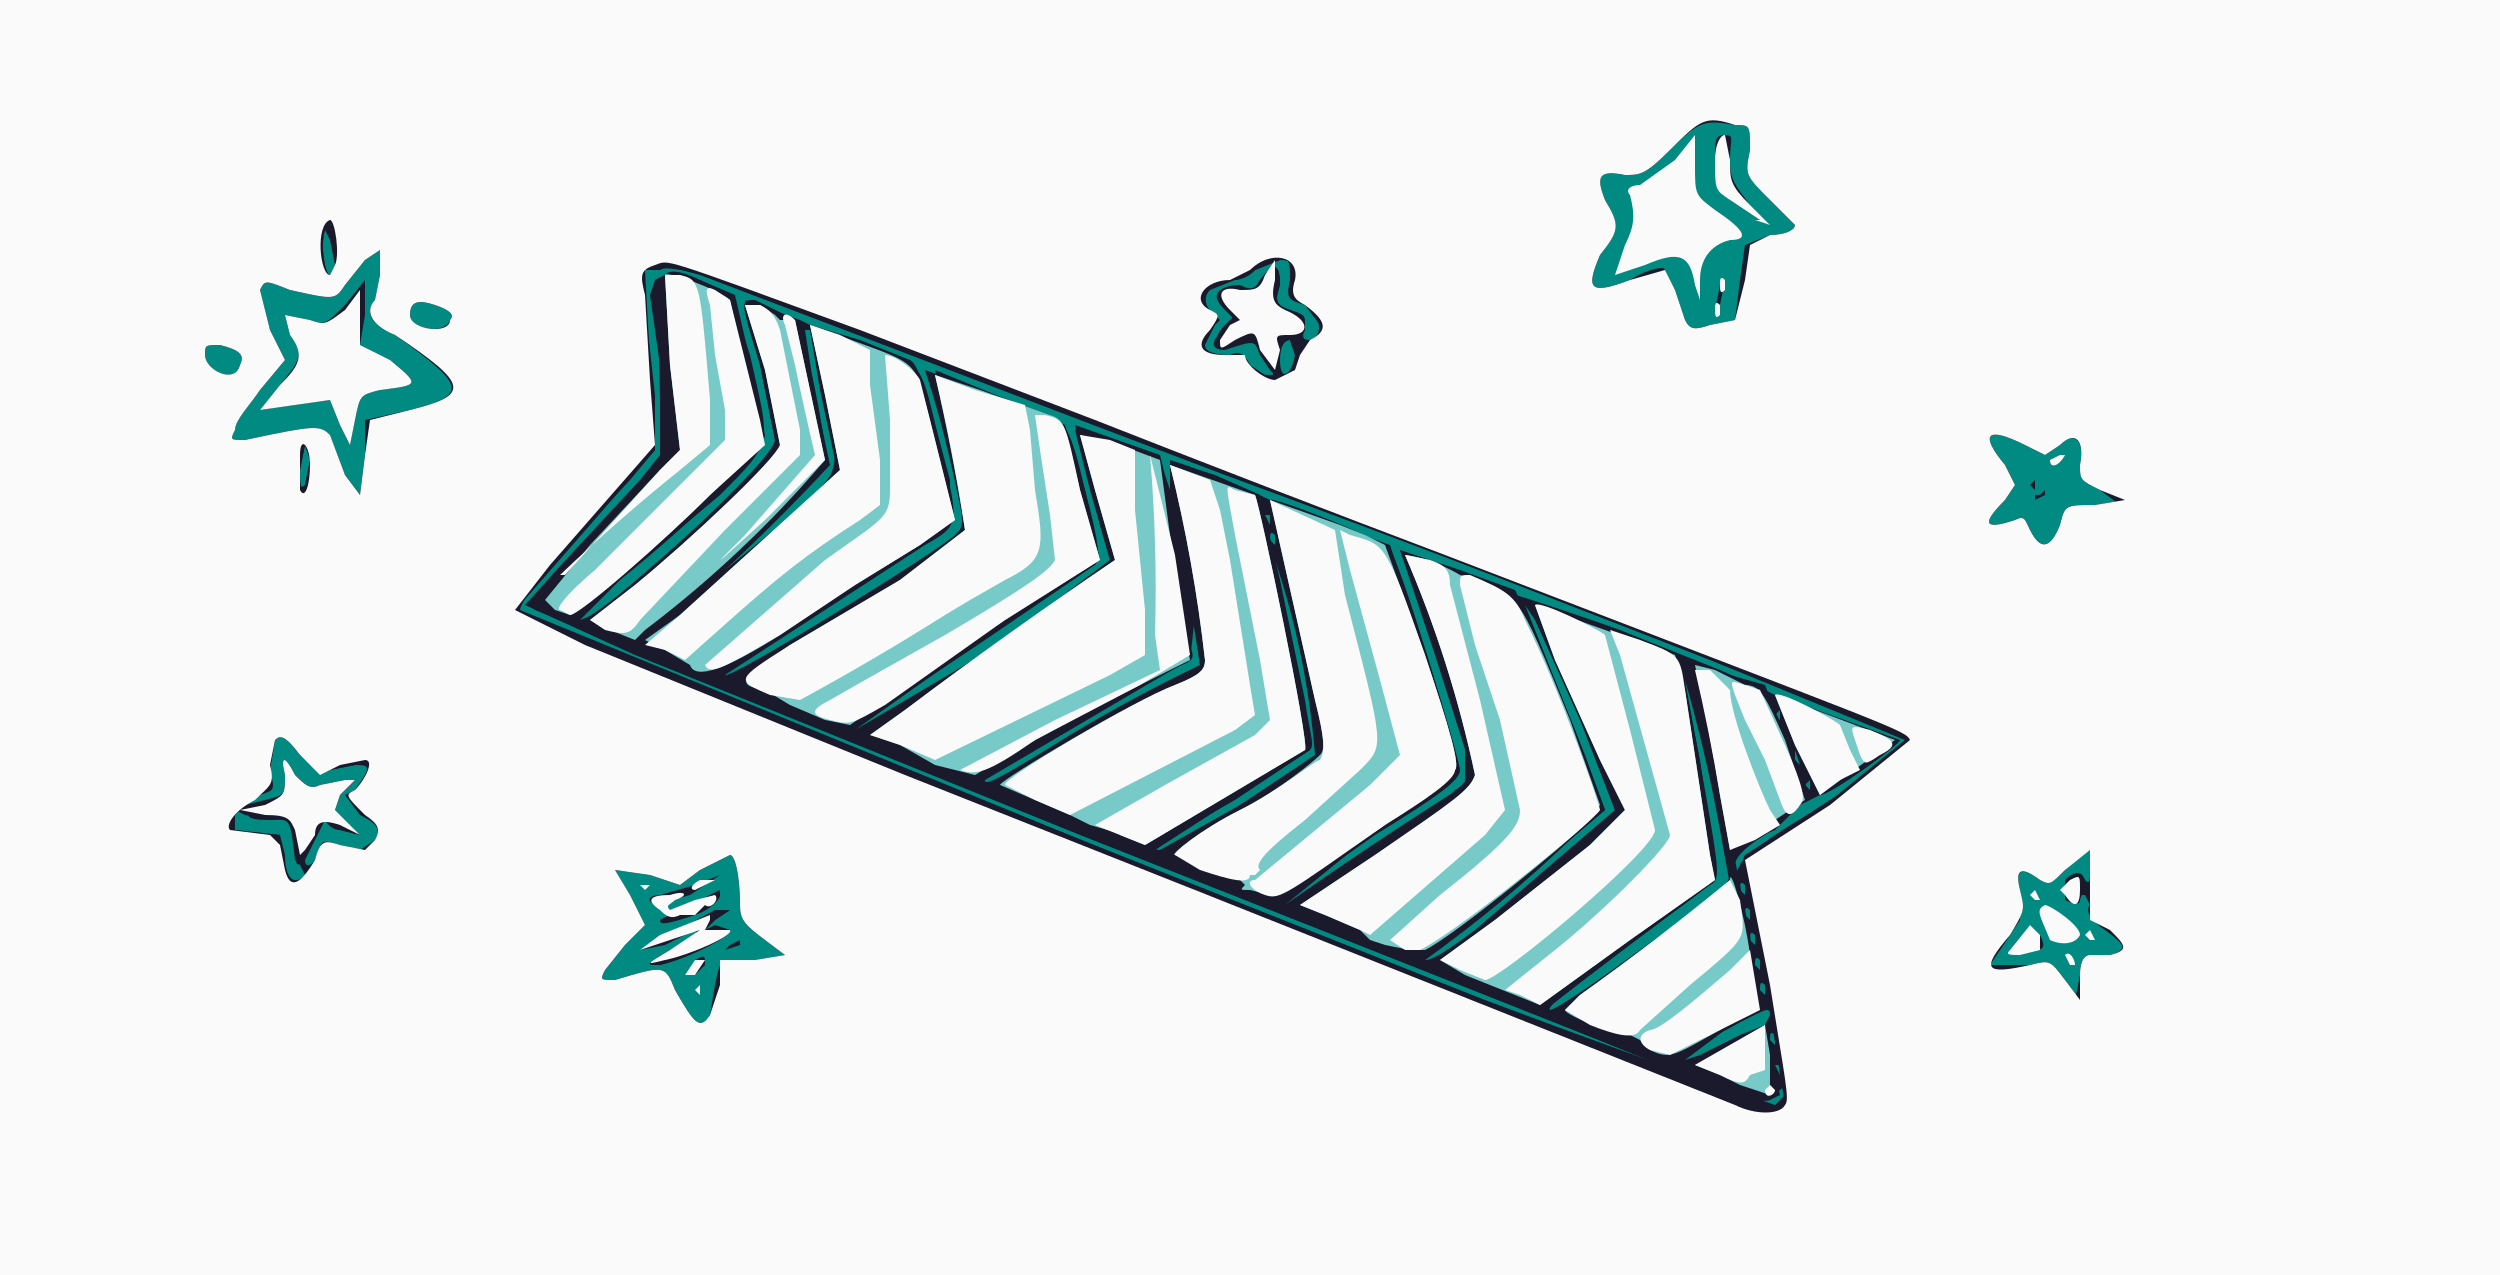
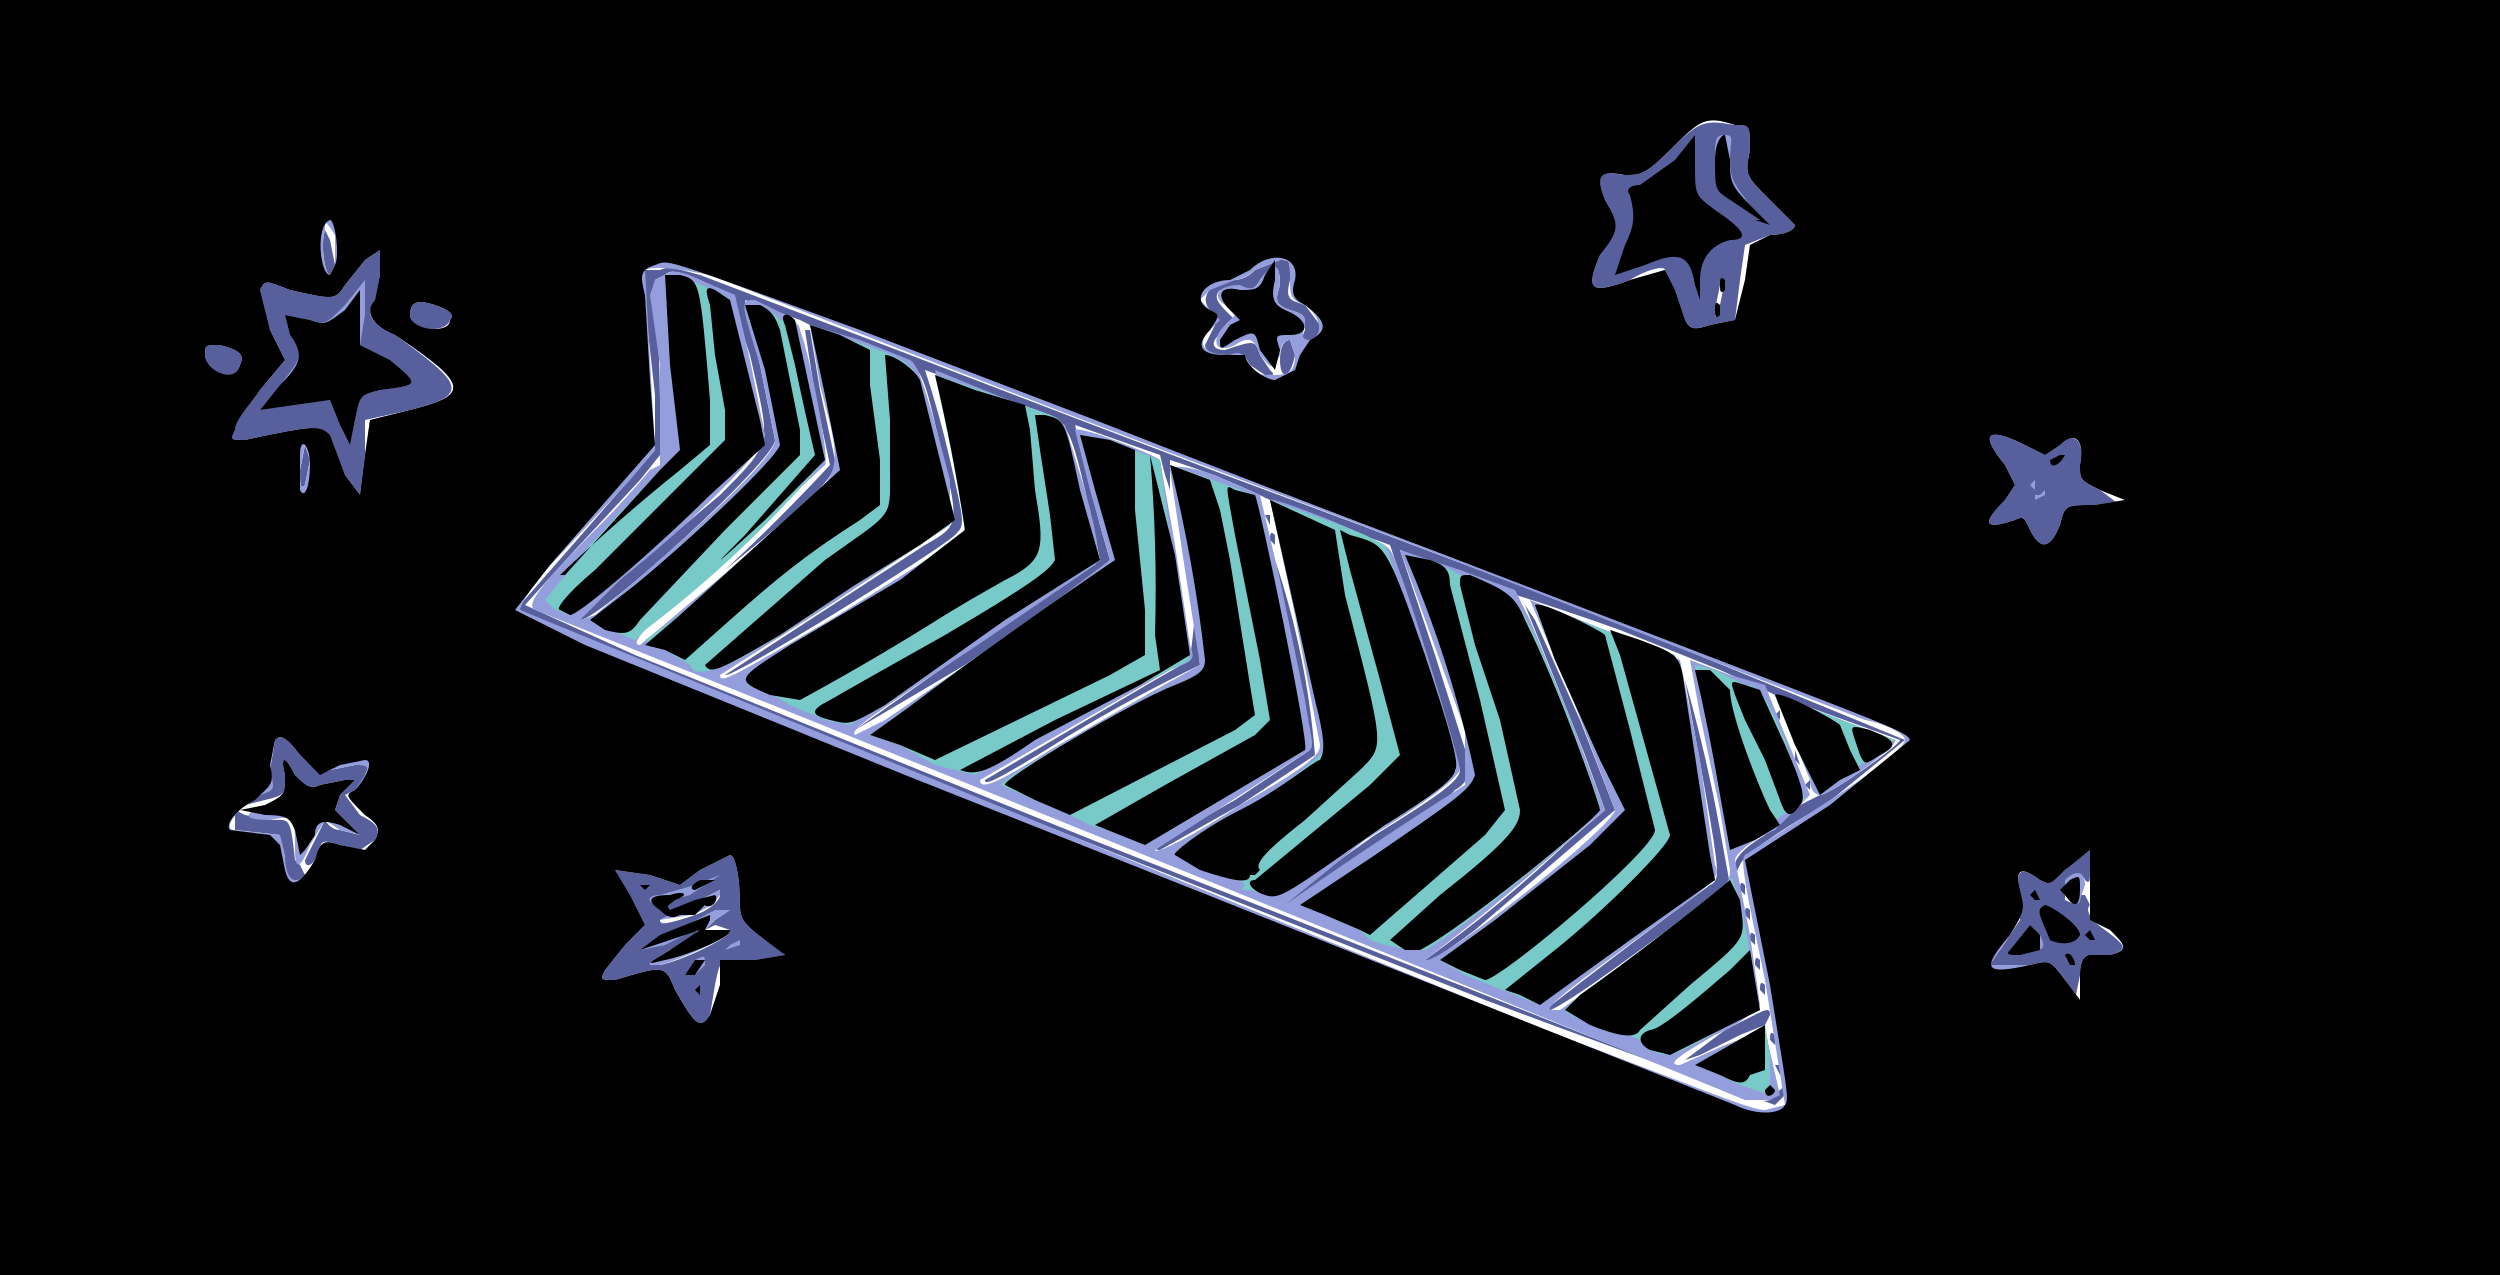
<svg xmlns="http://www.w3.org/2000/svg" viewBox="0 0 500 255">
-   <path d="M0 128V0h500v255H0V128z" fill="#008a81" />
-   <g fill="#008a81">
+   <path d="M0 128V0h500v255H0V128z" fill="#57609c" />
+   <g fill-opacity="0">
    <path d="M0 128V0h500v255H0V128zm142 75l2-6c0-4 0-5 4-6h6c4 1 4 0 0-3-4-2-6-4-6-8 0-5-1-9-2-9l-6 4-6 2c-2-2-10-4-11-3l3 5 3 6-4 4-4 5c-1 2-1 2 3 1 6-1 7-1 6-2l5-3c3-1 5-4 5-4l-4 1c-5 3-8 4-8 3l16-8v1 2l3 1c0 1-12 7-14 6l1 5c5 9 6 9 8 6zm276-12h4c4-1 3-2-1-5-3-2-4-4-3-5l-1-2v1c1 2-3 1-4 0v-3l3-2 2-4-4 3c-4 3-4 3-6 2-4-3-5-2-4 3v5l-2 2-2 4-2 3h11l4 3 2 4 1-5c0-3 1-4 2-4zM60 174l-1-2v-2l-1-3c1-4 1-4-4-3l-6-1-1-1v4a40 40 0 004 1c5 0 6 1 6 3 0 3 1 6 3 6v-2zm3-2h-2l1 1 1-1zm1-2h-2v1l2-1zm11-3c1-1 0-3-3-5l-3-2 2-2 1-2c-1 0-7 6-5 6l5 5-4-2h-4v3l6 1c4 1 5 1 5-2zm-23-7h3c2-1 2-1 2-4-1-5 0-5 2-1 2 2 3 3 5 2l4-1 5-2c1-1 1-1-2-1l-5 1c-2 1-4 0-6-3-3-4-4-4-5-3l-1 6c1 4 1 4-2 5l-2 2h1l1-1zm360-55c1-4 1-4 7-4l6-1-5-2c-4-2-4-2-4-5 1-5-1-7-4-4l-3 2-4-2c-8-4-9-2-4 4l2 4-2 3c-5 5-4 6 2 4 2-1 2 0 3 2 2 4 4 4 6-1zM73 91l1-7 8-2c12-3 12-5-3-15-4-2-5-3-5-5l1-3 1-2-1-5c-1 0-7 5-7 7 0 1-3 1-10-1-5-2-5-2-6 0l2 8 3 6-5 6c-2 3-5 6-5 8-1 2-1 2 2 2 14-3 15-3 17-1l3 8 3 4 1-8zm-12 2v-4l-1 5c0 5 1 5 1-1zM48 73c1-2 0-3-4-4-3 0-3 0-3 2 0 3 6 6 7 2zm204-2c-1-3-3-4-5-2l1 1c1-1 1 0 2 1l3 4-1-3zm7 3l-2-6-1 4c1 3 1 4 3 2zm-16-5c0-2 0-3 2-4l2-2-2-1-2-3c1-2-1-3-2 0l2 3 2 2-2 2c-2 2-3 4-1 4l2 1-1-2zm21-4l-4-4v2c1 1 2 2 1 4h1l2-2zM90 64c1-1 0-2-3-3s-5-1-5 2 8 4 8 1zm257 0l2-8 1-7 4-2c3 0 5-1 5-2l-5-5c-5-5-5-5-4-10 0-5 0-5-3-5-6-2-7-1-13 5-5 5-6 5-9 5-5-1-6 0-4 5 3 5 3 6-1 11-3 7-2 8 6 5l7-2 2 4 2 6c1 2 2 2 5 1l5-1zm-89-5c1-6-3-9-6-5l-4 2v1c2 1 3 1 4-1 3-4 4-4 4 1-1 4 1 5 2 2zM67 52l-1-5c-1-2-1-1-1 3l1 5 1-3z" />
    <path d="M132 184l12-6v1c0 1-2 3-5 4-6 2-7 2-7 1zm-1-3c-1-1-1-2 3-2l6-2 4-2-9 5-1 1h-3zm271 8l2-3c2-2 2-2 3 1 2 3 2 3 0 3-5 2-6 1-5-1zm6-90l1-1v1l-1 1v-1zM68 85l-2-5-7 2h-7l4-5c5-5 5-6 2-10l-1-4 5 1 3 1 5-5c4-4 4-4 4-2-2 11-3 10 4 14s6 5-2 7c-4 0-4 0-5 5v5l-3-4zm275-23l1-5 1-2v2l-1 5-1 3v-3zm-4-5c-2-6-4-7-9-4-8 3-9 2-5-4 2-3 2-6 1-10-1-1 0-2 2-2 2-1 5-2 7-5l4-4v5c0 6 0 6 4 9 6 4 7 6 3 7-4 0-6 3-6 8v4l-1-4z" />
  </g>
-   <g fill="#1a1a2c">
+   <g fill="#fff">
    <path d="M0 128V0h500v255H0V128zm355 93l2-2c0-1 0-2-1-1l-2 2c-3 1-6-1-138-53l-89-36-22-10 10-11 13-14 4-5V80a411 411 0 00-1-24l2-1c1-1 2-1 7 1l6 3 4 12c4 18 5 17-6 28l-19 16-10 9h1c4 0 39-32 39-36l-3-15-3-13 11 4 2 1 11 4c12 4 11 3 15 20 4 16 4 16-3 20l-40 26c1 1 43-25 46-28 2-2 2-2-1-15a196 196 0 00-5-18l25 9c3 2 4 2 7 15l3 14-25 17-24 17 22-13 25-17 4-4-2-7-5-20 17 6 1 4 1 3v-6a145 145 0 0120 8l13 5 11 4 7 21 7 24c0 2-4 5-17 13l-17 12-1 2c1 0 31-19 34-23 2-1 3-3 3-5l-7-22-7-21 20 8a557 557 0 0124 8l20 8 9 4 2 1 25 9c0 1-14 11-16 11l-4 2-7 6c-5 3-6 5-6 6 0 2 0 2 1 0 0-1 6-6 17-12l16-13-56-23-53-20-27-10-29-11a20690 20690 0 00-76-29c-4-1-6-2-8-1h-3v7l2 18v11l-13 15-14 16c0 2-6-1 72 31l121 48a2590 2590 0 0058 21zm1-8h-1l1 2v-2zm-8-6l5-2 1-2c0-2-1-1-9 3l-8 6 3-1 8-4zm7 0c-1-1-1 0-1 1l1 1v-2zm-213-4l1-6c1-5 1-5 5-5h6c4 0 4-1-1-4-4-3-5-4-5-7 0-6-1-10-2-10l-6 3-4 3-6-2-7-1 2 5 4 6-4 4-4 5c-1 2-1 2 2 2 10-3 10-3 12 2 4 7 5 8 7 5zm186-13l18-13-2-11a307 307 0 00-7-30l4 22c3 17 3 18 1 19a1788 1788 0 00-33 25c0 1 4-1 19-12zm25 7c-1-1-1 0-1 1l1 1v-2zm65-6h4c4-1 3-2-1-5-3-2-4-4-3-5l-1-2h-1c0 2-1 2-3 1v-3c1-2 4-2 4-1 1 1 1 0 1-2v-4l-4 3c-4 4-4 4-6 3-4-3-5-2-4 3v5l-2 3-2 3c-4 3-2 5 6 3 4-1 4-1 7 3l2 4 1-5c0-3 1-4 2-4zm-66 1c-1-1-1 0-1 1l1 1v-2zm-57-6l28-24-7-18-9-20-2-3 4 10 8 20 4 11-7 6a267 267 0 01-29 24c0 1 2 0 10-6zm56 1c-1-1-1 0-1 1l1 1v-2zm-1-5c-1-1-1 0-1 1l1 1v-2zm-1-5c-1-1-1 0-1 1l1 1v-2zm-288-2l-1-2-1-1c-1-9-1-8-5-8l-5-1-2-1v4l9 1v4l1 4c1 2 4 1 4 0zm3-5c0-2 1-2 4-1l4 1 3-2c1-2 1-3-3-5l-3-4 2-1 2-2v-1c1-2 1-2-2-2l-5 1c-2 1-3 0-6-3-3-4-4-4-5-3l-1 6c1 4 0 4-2 5l-3 2 4-1c4-1 4-1 4-5-1-4 0-4 2 0 2 2 3 3 5 2l5-1h2l-3 3-1 3 5 5-4-1c-2 0-3-2-3-2l-4 8c0 2 2 1 3-2zm184-9l15-10a163 163 0 00-8-39l4 19 3 19-15 10c-16 9-17 10-15 10l16-9zm114-5l-1 1 1 1v-2zm-148-9a312 312 0 0126-14l-1-10a526 526 0 01-1 9l-7 4-34 20c0 1 1 1 17-9zm145 3v2l1 1-1-3zm-3-8l-1 1 1 1v-2zm-211-28c21-17 22-19 22-22l-3-14-2-12h-1l2 13 3 14a408 408 0 01-21 21zm110-7c-1-1-1 0-1 1l1 1v-2zm157-2c1-4 1-4 7-4h5l-4-3c-4-2-4-2-4-5 1-5-1-7-5-4l-2 2-4-2c-8-4-9-2-4 4l2 4-2 3c-5 5-4 6 2 4 2-1 2 0 3 2 2 4 4 4 6-1zm-158-2h-1l1 2v-2zM73 91v-7l9-2c12-3 11-5-3-15-5-2-6-5-4-6l1-6v-5l-3 2-4 5c-2 3-2 3-11 1-5-2-5-2-6 0s0 4 2 8l3 6-5 6-6 8c0 2 0 2 3 2 14-3 15-3 16-1l4 8 3 4 1-8zm-11 1l-1-3-1 5c0 3 0 4 1 3l1-5zM48 73c1-2 0-3-4-4-3 0-3 0-3 2 0 4 6 6 7 2zm206 1l-2-3c-1-3-1-3-7-1-3 0-3-2 0-4l2-2-2-2c-2-2-2-3-1-4h4c2 0 3 0 4-2 3-4 4-3 4 1-1 3-1 4 2 5s3 1 3 4c-1 2 0 2 1 2l2-1v-2l-3-4c-3-1-4-1-3-5 0-4 0-4-2-4l-5 2a6 6 0 01-4 2c-5 0-8 4-4 7v2l-2 4c0 1 1 2 4 2s4 0 5 2l3 2c2 0 2 0 1-1zm5-3l-1-3c-1 0-2 1-2 4 0 4 2 4 3-1zM90 64c1-1 0-2-3-3s-5-1-5 2 7 4 8 1zm257 0l1-8 1-7 5-2c3 0 5-1 5-2l-5-5c-5-5-5-5-4-10 0-5 0-5-3-5-6-1-7-1-13 5-5 5-6 5-9 5-6-1-7 0-4 5s2 6-1 11c-3 7-2 8 6 5 3-2 7-3 7-2l1 4 3 6c1 2 2 2 5 1l5-1zM67 53l-1-5-1-2c-1 3 0 9 1 9l1-2z" />
    <path d="M134 190c8-4 7-5 0-2l-6 2 15-7 3-1-3 2-2 2 2-1 3 1c1 1-9 6-14 7-3 0-3 0 2-3zm-2-6l12-6v1c0 1-2 3-5 4-6 2-7 2-7 1zM343 62l1-5 1-1-1 5c-1 3-1 3-1 1z" />
  </g>
-   <g fill="#1a1a2c">
+   <g fill="#949edc">
    <path d="M0 128V0h500v255H0V128zm357 93l-4-25c-4-19-5-24-4-25l17-11c11-7 15-11 15-12s-3-3-8-4l-13-5-72-28-74-28-31-12-41-16c-5-1-11-2-13-1l1 18 1 18-5 6-14 15c-5 5-8 10-8 11l83 34 122 50c32 12 41 16 44 16l4-1zm-215-18l2-6v-5h7l6-1-4-3c-4-3-5-4-5-7 0-6-1-10-2-10l-6 3-4 3-6-2-7-1 3 5 3 6-4 4-4 5c-1 2-1 2 2 2 10-3 10-3 12 2 4 7 5 8 7 5zm276-12h4c4-1 3-3-1-6-3-2-3-2-3-9v-7l-4 4c-4 4-4 4-6 3-4-3-5-2-4 2s1 4-2 9l-4 6h8c4-1 4-1 7 3l3 4v-5c0-3 1-4 2-4zM63 172c1-4 2-4 5-3l5 1 2-2c1-2 1-3-2-5-4-4-4-4-2-5l2-3c1-2 0-2-2-2l-5 1c-2 1-3 0-6-3-3-4-4-4-5-3l-1 6c1 4 1 4-2 5-4 2-8 7-5 7l9 1 1 4c0 6 3 7 6 1zm349-67c1-4 1-4 7-4l6-1-5-2c-4-2-4-2-4-5 1-5-1-7-4-4l-3 2-4-2c-8-4-9-2-4 4l2 4-2 3c-5 5-4 6 2 4 2-1 2 0 3 2 2 4 4 4 6-1zM73 91l1-7 8-2c12-3 12-5-3-15-5-2-6-5-4-7l1-5v-5l-3 2-4 5c-2 3-2 3-11 1-5-2-5-2-6 0l2 8 3 6-5 6c-2 3-5 6-5 8-1 2-1 2 2 2 14-3 15-3 17-1l3 8 3 4 1-8zm-11 1l-1-3-1 5c0 3 0 4 1 3l1-5zM48 73c1-2 0-3-4-4-3 0-3 0-3 2 0 3 6 6 7 2zm211-2l-1-3c-1 0-2 1-2 3l-1 2c-1 1-2-1-3-2-1-3-2-4-5-2-4 2-5-1-2-4l2-2-2-2c-3-2-1-4 3-4 2 1 3 1 4-1 3-4 4-3 4 1-1 3-1 4 2 5s3 1 3 3c-1 3 0 3 1 3 3-1 2-5-1-7-3-1-3-2-3-5 0-4 0-4-2-4l-5 2a7 7 0 01-4 2l-5 2-2 2 2 2 2 2-2 2c-3 3-1 5 4 5 2-1 3 0 4 2s2 2 5 2 4-1 4-4zM90 64c1-1 0-2-3-3s-5-1-5 2 8 4 8 1zm257 0l2-8 1-7 4-2c3 0 5-1 5-2l-5-5c-4-5-5-5-4-10 0-5 0-5-3-5-6-2-7-1-13 5-5 5-6 5-9 5-5-1-6 0-4 5 3 5 3 6-1 11-3 7-2 8 6 5l7-2 2 4 2 6c1 2 2 2 5 1l5-1zM67 53v-6c-2-3-2-3-2-1-1 3 0 9 1 9l1-2z" />
    <path d="M349 220a26403 26403 0 00-242-98c-2-1 1-5 13-17a171 171 0 0010-11l2-1V73l-2-14 1-3 2-1c1-1 3-1 7 1l7 3 3 13 3 15c0 3-14 17-29 29l-8 8 3-1c24-20 36-32 36-35l-3-15c-4-13-4-13-1-13 4 2 9 4 9 6 2 5 6 26 5 27l-25 23c-12 10-14 13-12 13l25-21c16-14 16-12 11-31l-2-12 10 3 10 4c2 1 4 9 8 24v9l-24 16-22 14c0 2 3 0 22-11 26-16 27-17 27-19a271 271 0 00-6-31l22 9 4 2 4 13c3 11 3 14 2 15l-22 15c-24 16-27 18-26 19l6-3 25-17 20-15-4-14-3-12c1-1 16 5 17 6l3 17 3 20c1 3 1 3-4 5l-38 22c0 2 3 1 14-6l21-12 9-5-3-19-3-20c0-1 3-1 9 1l9 4 4 17 5 24c1 7 2 9 1 10l-17 11-14 9c0 1 8-3 17-9 14-8 16-10 16-12l-5-26-5-23c0-1 23 8 24 10 2 2 14 42 14 44-1 2-6 6-19 14l-16 13a826 826 0 0136-24v-11l-13-36 12 4 11 4 3 6 9 22 6 16-6 5a430 430 0 01-30 25c3 1 38-27 38-30l-8-21-9-21 30 12 4 20 3 21c1 2 0 3-5 7-19 14-29 21-28 22h2l18-13c15-11 16-12 16-15l-2-12-4-19-2-11 8 3 7 2 4 10 5 12-7 7c-5 2-8 5-8 6l3 15 2 14c-1 1-4 4-9 6-7 4-10 6-7 6l9-4 8-3 3 13-2 1h-2-3zm13-64l-4-10-3-7 24 9c1 1-13 11-15 11-1 0-2-1-2-3zm-225 39l2-3c2-1 2-1 2 1l-2 2h-2zm-3-5c4-2 6-3 5-4l-6 3-5 1 15-8h3l-3 2-2 2h5c1 1-10 6-14 7-3 0-3 0 2-3zm12-1l2-1v1l-3 1 1-1zm-14-5l12-6v1s-2 3-6 4l-6 1zm-1-3c-2-1-1-2 1-2l7-2 5-2-6 4-7 2zm271 9l4-5 2 2c1 2 1 3-1 3h-5zm11-11v-3c2-2 4-2 4 1l-1 3c0 1-1 1-3-1zm-354-9c0-7 0-7-5-6-5 0-6-1-1-3 4-2 4-2 4-6-1-4 0-4 2 0 2 2 3 3 5 2l5-1h2l-3 3-1 3 5 5-4-1-3-2-3 5c-2 5-3 5-3 1zm349-71l1-1v1l-2 1v-1zm-2-2l1-1v2l-1-1zM68 85l-2-5-7 1-7 1 4-5c4-5 5-6 2-10l-1-4 5 1c3 1 3 1 7-3l4-5v7l-1 6 6 3c6 5 6 5-2 6-4 1-4 1-5 6l-1 5-2-4zm284-41l-6-4c-3-2-3-3-3-8 0-4 0-5 2-5s1 1 1 5 1 5 4 9l4 4-2-1z" />
  </g>
  <g fill="#78cac8">
    <path d="M351 218l-3-1-4-2-5-2 7-4 7-4 1 6v8l-3-1zm-21-8l-2-2-2-1c-3 0-13-4-13-5l3-3a543 543 0 0030-23c0-3 3 7 4 15l1 8c1 2 0 3-7 7-9 5-10 6-14 4zm-27-11l-10-4-5-3 11-8 19-15 7-7-5-10-9-20-4-11 28 10 2 7 5 33 1 5-17 12-18 13-5-2z" />
    <path d="M282 190l-5-1-3-1-2-2-7-3-5-2 15-10c16-11 19-13 20-16a231 231 0 00-14-44c1 0 6 1 11 4 12 4 11 2 22 29l6 17-2 3c-5 5-27 23-33 26h-3z" />
    <path d="M254 179l-4-1c-2 0-2 0-1-1l-1-1-13-5c-1 0 5-5 13-9s15-10 16-11 1-3-1-11l-9-40 14 5 5 2 4 2 8 22c5 15 7 22 6 23l-14 11c-19 13-22 15-23 14zm92-9l-2-11a393 393 0 00-5-26l4 1 6 3c3 0 4 2 8 11l4 12-15 10z" />
    <path d="M225 167l-7-2-4-2-7-3-7-3c0-1 27-17 35-20 5-2 6-3 6-5a302 302 0 00-7-39l17 6c1 2 11 50 10 51l-32 19-5-2zm134-18l-4-10 24 9-15 11-5-10z" />
    <path d="M191 154l-4-1-7-4-6-2 7-5a1010 1010 0 0142-30l-4-14-3-11 8 2 8 3 2 15 3 20 1 5-10 5a471 471 0 00-33 18l-4-1z" />
    <path d="M165 144l-7-3-5-3c-6-1-5-2 5-9l22-13 13-10a460 460 0 00-6-31l9 3 14 5c3 1 3 2 6 15l4 14-19 12a913 913 0 00-31 21l-5-1z" />
    <path d="M138 133l-5-3-4-2 7-5 32-29-3-15-3-14 11 4c11 4 10 4 13 15l5 20-7 5-13 8-15 10c-11 7-17 9-18 6z" />
    <path d="M122 126l-4-2 9-7c11-9 28-25 29-28l-3-15-4-13h3l3 2 1 1h3l6 28a227 227 0 01-36 34l-2 2-5-2z" />
    <path d="M111 122l-2-2 9-11 14-15 4-4-2-17-1-18c0-1 11 3 13 5l6 27c1 1-2 4-10 12-10 10-27 24-28 24l-3-1z" />
  </g>
-   <g fill="#fafafa">
+   <g fill="#000">
    <path d="M0 128V0h500v255H0V128zm357 93c1-1 0-5-3-24l-5-25 17-11 16-13c-1-2-2-2-93-37a5783 5783 0 01-70-27l-47-18c-41-15-38-14-41-13s-3 2-2 6l1 17 1 13-7 8-14 16-7 9 14 7 64 26 58 23 108 43c4 2 9 2 10 0zm-215-18l2-6v-5h7l6-1-4-3c-4-3-5-4-5-7 0-6-1-10-2-10l-6 3-4 3-6-2-7-1 3 5 3 6-4 4-4 5c-1 2-1 2 2 2 10-3 10-3 12 2 4 7 5 8 7 5zm276-12h4c4-1 3-2 0-5l-4-2v-7-7l-5 4c-3 3-3 3-5 2-4-3-5-2-4 2s1 4-2 9c-6 7-5 8 4 6 4-1 4-1 7 3l3 4v-5c0-3 1-4 2-4zM63 172c1-4 2-4 5-3l5 1 2-2c1-2 1-3-2-5-4-4-4-4-2-5 2-2 4-6 2-6l-5 1-4 2-4-4c-3-4-4-4-5-3l-1 5c1 4 0 4-3 7-4 2-6 5-5 6l8 1 2 2 1 5c1 4 3 3 6-2zm349-67c1-4 1-4 7-4l6-1-5-2c-4-2-4-2-4-5 1-5-1-7-4-4l-3 2-4-2c-8-4-9-2-4 4l2 4-2 3c-5 5-4 6 2 4 2-1 2 0 3 2 2 4 4 4 6-1zM73 91l1-7 8-2c12-3 12-5-3-15-5-2-6-5-4-7l1-5v-5l-3 2-4 5c-2 3-2 3-11 1-5-2-5-2-6 0l2 8 3 6-5 6c-2 3-5 6-5 8-1 2-1 2 2 2 14-3 15-3 17-1l3 8 3 4 1-8zm-11 2c0-4-2-6-2-2v4 3c1 2 2-1 2-5zm197-19l1-3 2-3c4-2 3-4-1-7-2-1-3-2-2-5 1-5-5-6-9-2l-4 2c-5 0-8 4-4 6 2 1 2 1 0 4-3 3-2 5 3 5h4c0 2 4 5 6 5l4-2zM48 73c1-2 0-3-4-4-3 0-3 0-3 2 0 3 6 6 7 2zm42-9c1-1 0-2-3-3s-5-1-5 2 8 4 8 1zm257 0l2-8 1-7 4-2c3 0 5-1 5-2l-5-5c-5-5-5-5-4-10 0-5 0-5-3-5-6-2-7-1-13 5-5 5-6 5-9 5-5-1-6 0-4 5 3 5 3 6-1 11-3 7-2 8 6 5l7-2 2 4 2 6c1 2 2 2 5 1l5-1zM67 53c1-2 0-9-1-9-3 1-2 11 0 11l1-2z" />
    <path d="M353 218l1-1 1 1c0 1-2 2-2 0zm-9-3l-5-2 7-4 7-4v9l-3 1c-1 2-2 2-6 0zm-14-5c-2-1-3-3 0-4 2 0 9-6 16-12l4-4 1 6 1 6-18 9-4-1zm-12-5l-5-3 3-3a543 543 0 0030-23l2 4c1 8 2 7-10 17l-10 9c-1 2-5 1-10-1zm-14-6l-3-1 10-8c10-8 23-21 23-23l-10-36-2-5 6 2c8 3 8 3 9 10l5 33 1 5-17 12-18 13-4-2z" />
    <path d="M292 194l-4-2 11-8 19-15 7-7-5-10-9-20-4-11c1-1 13 5 14 6l5 19 5 20c0 4-31 30-34 30l-5-2z" />
    <path d="M281 190l-3-2 10-9c14-11 16-14 16-17l-4-18-5-15-3-12c0-2 0-2 2-2 7 3 9 4 11 9 7 14 15 37 15 38-1 2-28 24-36 28h-3z" />
    <path d="M272 186l-7-3-5-2 15-10c16-11 19-13 20-16a231 231 0 00-14-44l5 1c3 1 4 2 4 5l6 23 5 22-4 5-23 20-2-1z" />
    <path d="M253 179c-3-1-4-3-2-3l23-19 6-6-4-15-6-22-2-8 2 1c7 2 7 1 15 24 5 15 7 22 6 23 0 2-6 6-14 11-20 14-21 15-24 14z" />
    <path d="M240 174l-5-3c-1 0 5-5 13-9s15-10 16-10c1-2 1-4-1-12l-9-40 13 6 2 13c8 31 8 30 3 35l-11 10c-9 7-10 9-9 10l-1 1h-1c0 2-4 1-10-1zm106-4l-2-11a393 393 0 00-5-25h3l4 4c0 5 6 20 8 24l2 3-5 3-5 2z" />
    <path d="M224 167l-5-2 14-8 18-10 3-3-2-12-5-25c-2-11-2-10 0-9l4 1c1 2 11 50 10 51l-32 19-5-2z" />
    <path d="M207 160l-6-3c-1-1 26-17 34-20 5-2 6-3 6-5a302 302 0 00-7-39l8 3 2 6 2 10 4 25 1 6-4 3-33 17-7-3zm149 0l-3-8-3-6-1-2-2-5c-1-3-1-3 2-2l3 1 5 11c4 9 4 11 3 12-2 3-3 2-4-1zm3-11l-4-10c1-1 12 5 13 6l2 5 2 4-4 2-4 3-5-10z" />
    <path d="M192 154l19-10 21-10-1-7a314 314 0 00-1-36l5 20 3 20-10 6-21 11c-10 7-12 7-15 6zm180-3l-1-3c-1-3-1-3 3-2 5 2 6 3 2 5-3 2-3 2-4 0z" />
    <path d="M180 149l-6-2 7-5a1010 1010 0 0142-30l-4-14-3-11 6 1 5 2v12l2 20v9l-7 4-35 17-7-3z" />
    <path d="M166 144c-4-1-4-2 0-4l7-4 16-9c17-10 21-13 22-15l-1-9-2-13-1-7h2c4 1 4 1 7 15l4 14-19 12-24 17c-7 4-7 4-11 3z" />
    <path d="M154 139c-7-3-7-3 4-10l22-13 13-10a366 366 0 00-6-31l8 3 10 3 1 5 1 12c2 12 2 14-6 18l-7 4-5 3a515 515 0 01-29 17l-6-1z" />
    <path d="M141 133l24-21c14-10 13-8 13-18V84l-1-13c2 0 6 3 7 5l7 28-7 5-13 8-15 10c-12 7-14 8-15 6z" />
    <path d="M133 130l-4-1 7-6 32-29-3-15-3-14 6 2 6 3v7l2 15v9l-4 3c-11 7-17 12-26 20l-9 8-4-2z" />
    <path d="M121 126l-3-2 9-7c11-9 28-25 29-28l-3-15-4-13h3c2 1 3 2 4 5l4 20v5l-15 15-17 18c-2 3-3 3-7 2z" />
    <path d="M112 122c-1 0 1-3 7-8l17-17 9-9v-6l-2-11-1-10c-1-3-1-4 1-3l3 2 6 24 1 5-11 10c-9 9-26 24-28 24l-2-1z" />
    <path d="M113 115l19-21 4-4-2-17-1-18h3c4 1 4 1 6 25v9l-6 5a370 370 0 00-24 21zm36-8l14-16a700 700 0 01-4-18l-2-8c-1-2 0-3 2-1l6 28-12 12c-11 10-11 10-4 3zm-10 91l1-1v2l-1-1zm-2-3l2-3h2l-2 3h-2zm-3-5l6-4-6 2-6 2 4-3 5-2 5-2v1l-1 2h5c1 1-8 5-13 6-4 1-4 1 1-2zm-2-8c-3-2-2-3 2-3 3-1 4 0 1 1-1 1-2 1-1 2l5-2 4-1c1 1-1 3-2 2l-1 1-1 1h-3c-2 1-3 0-4-1zm-4-5h2l-1 1-1-1zm12-1h3l-4 2c-1 0-1-1 1-2zm274 17l-1-2c1-1 2 1 2 2h-1zm-12-3l4-5 2 2v3l-4 1c-2 0-3 0-2-1zm8-2c-2-5-3-6-1-7 1 0 7 4 7 6-1 2-4 2-6 1zm7-1l1-1 1 2h-1l-1-1zm-4-8l-1-1 2-2c2-1 2-1 2 2s-1 4-3 1zm-7 0l1-1 1 2h-1l-1-1zm-346-8l-1-5c-1-2-1-3-6-3l-5-1 5-1c4-2 4-2 4-6-1-4 0-4 2 0 2 2 3 3 5 2l5-1h2l-3 3-1 3 5 5-4-2c-3-1-5-1-5 2l-2 3-1 1zm350-79l2-1h1c-1 2-3 3-3 1zM68 85l-2-5-7 1-7 1 4-5c4-4 5-6 2-10l-1-4 5 1c3 1 3 1 7-2l3-4v11l6 3c6 5 6 5-2 6-4 1-4 1-5 6l-1 5-2-4zm184-15c-1-4-1-4-5-2-3 2-3 2-3 0l2-3 2-1-2-2c-3-3-2-5 2-4 3 0 4 0 5-3l2-3v4c-1 4 0 5 2 6 5 2 5 5 1 5-3 0-3 0-2 3l-1 4-3-4zm91-8c0-1 0-2 1-1v2c-1 1-1 0-1-1zm-4-5c-1-6-3-7-10-4l-6 2 2-6c2-4 2-6 1-10-1-1 0-2 2-2l7-5 4-5v6c0 6 0 6 4 9 6 4 7 6 3 6-4 1-6 4-6 8v4l-1-3zm5 0c0-1 0-2 1-1v2c-1 1-1 0-1-1z" />
    <path d="M352 44l-6-4c-3-2-3-2-3-8 0-3 1-5 2-5l1 5c0 4 0 5 4 9l4 4-3-1z" />
  </g>
</svg>
